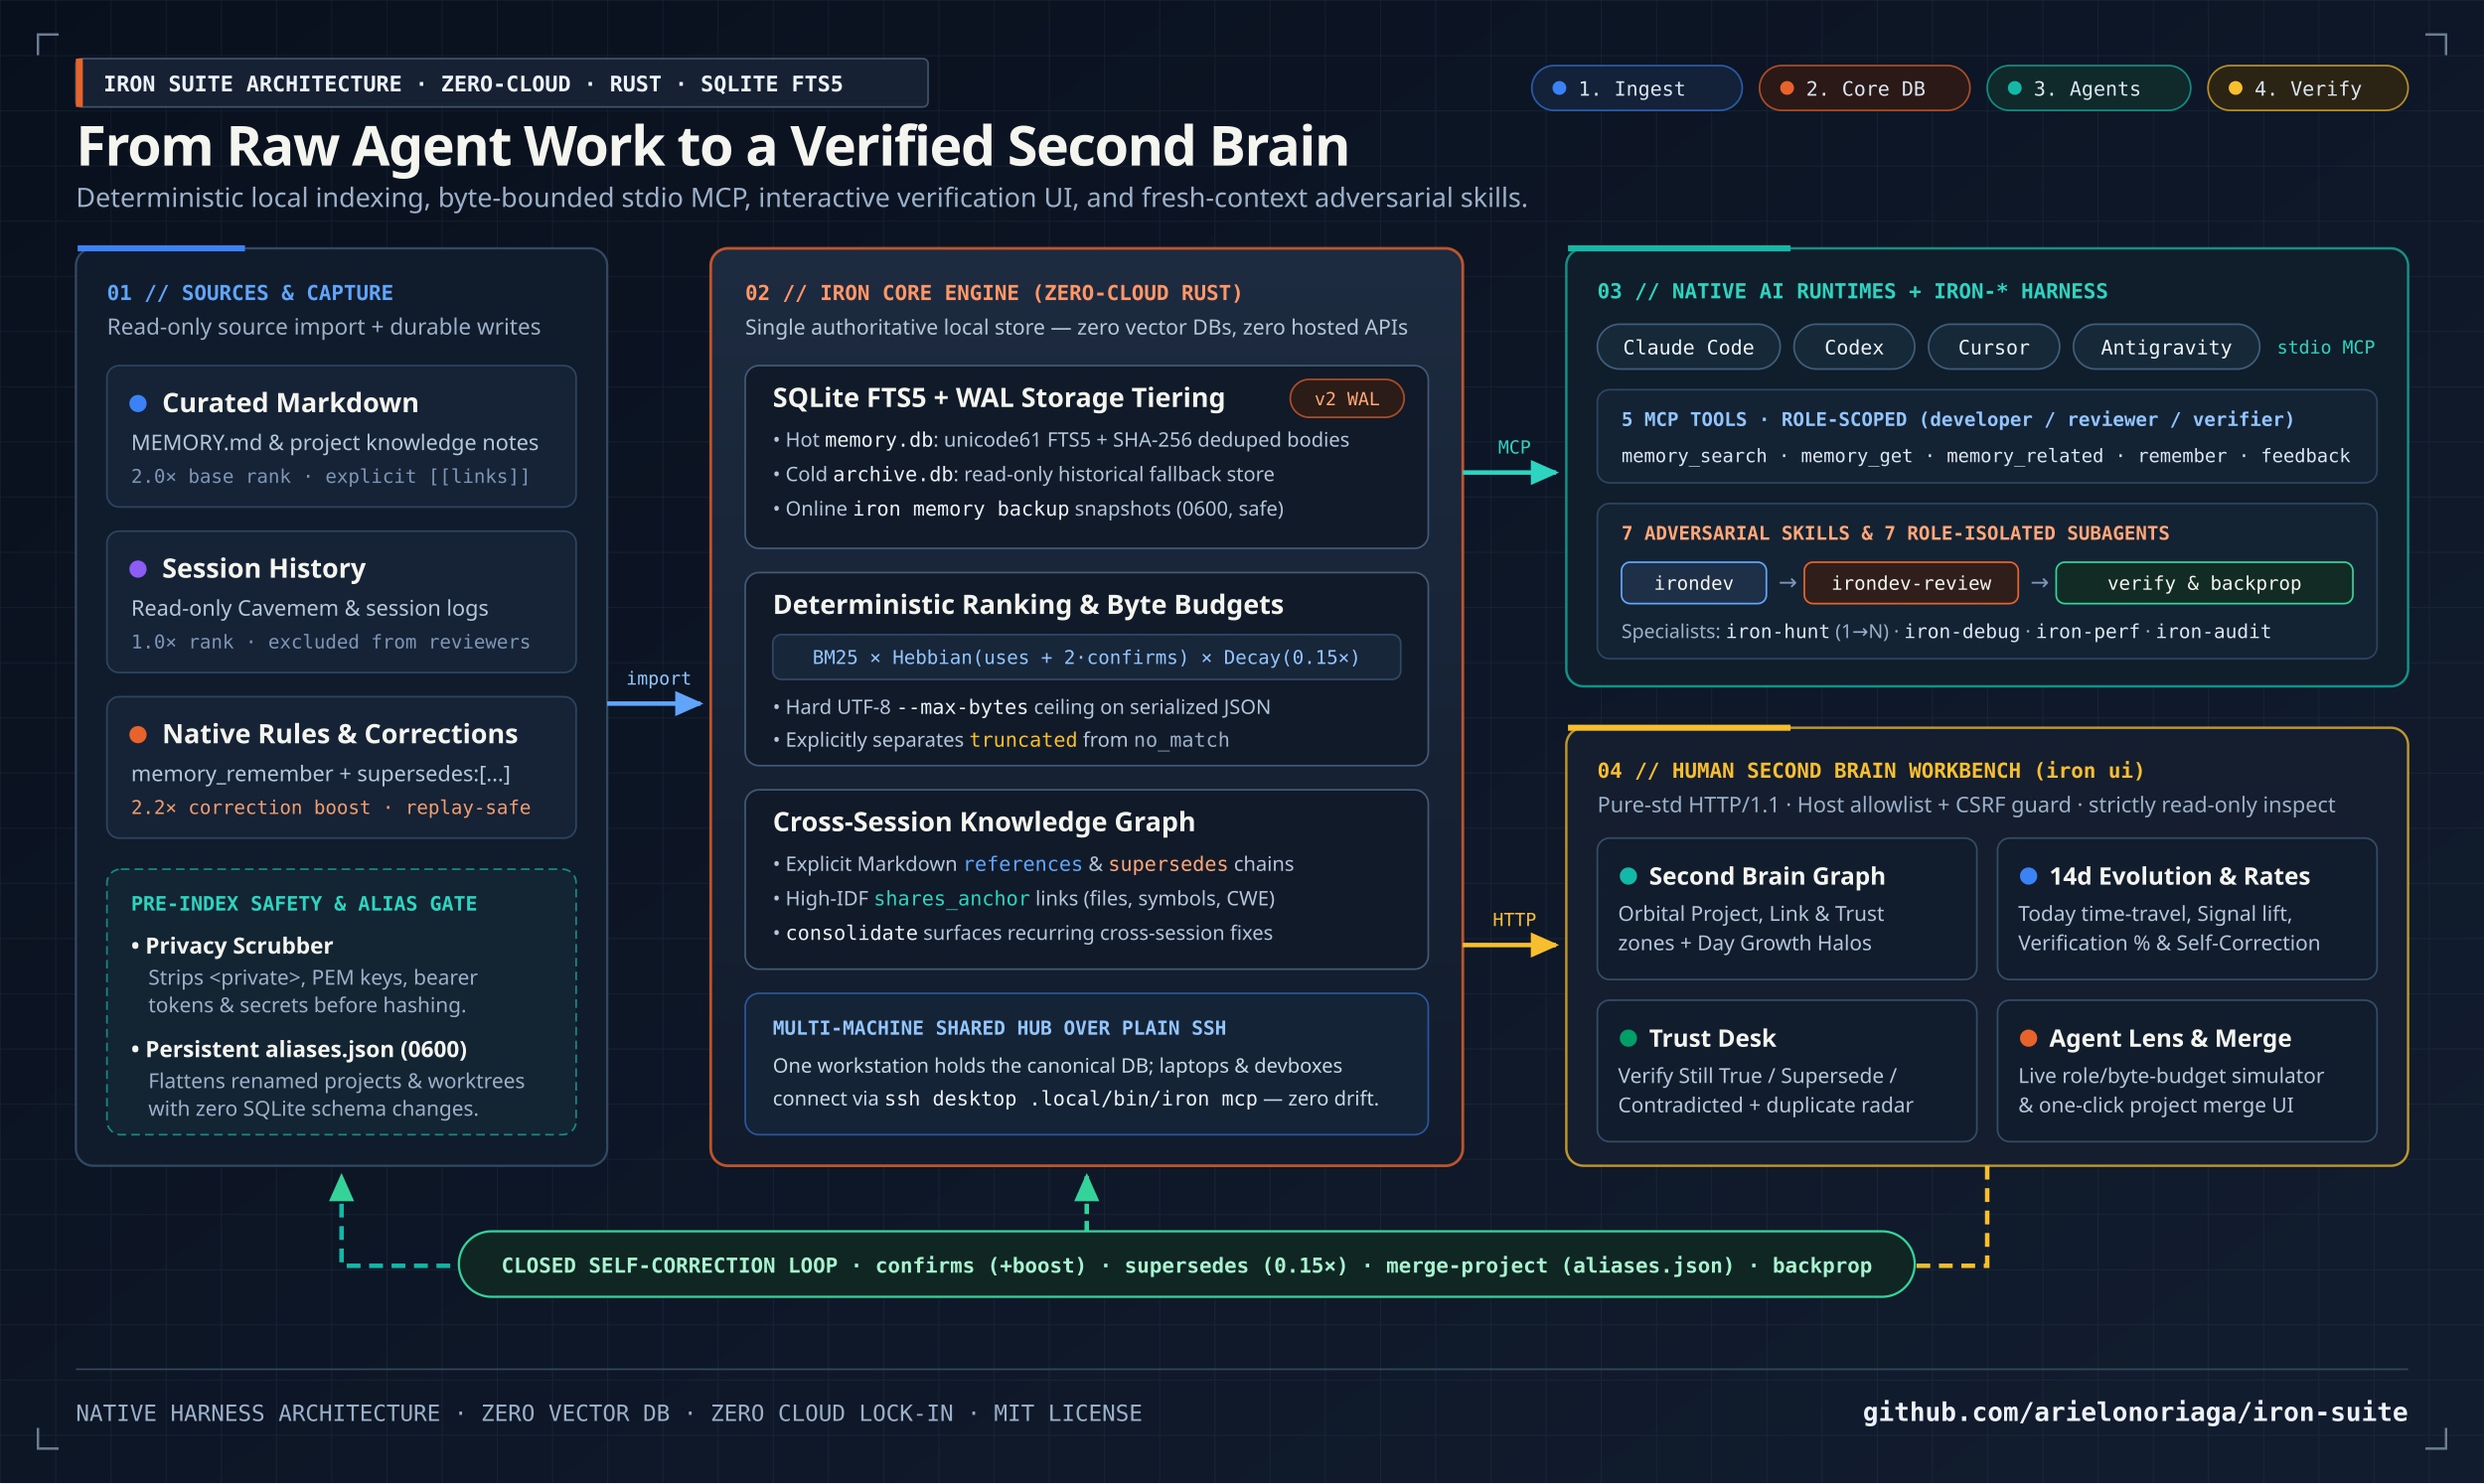
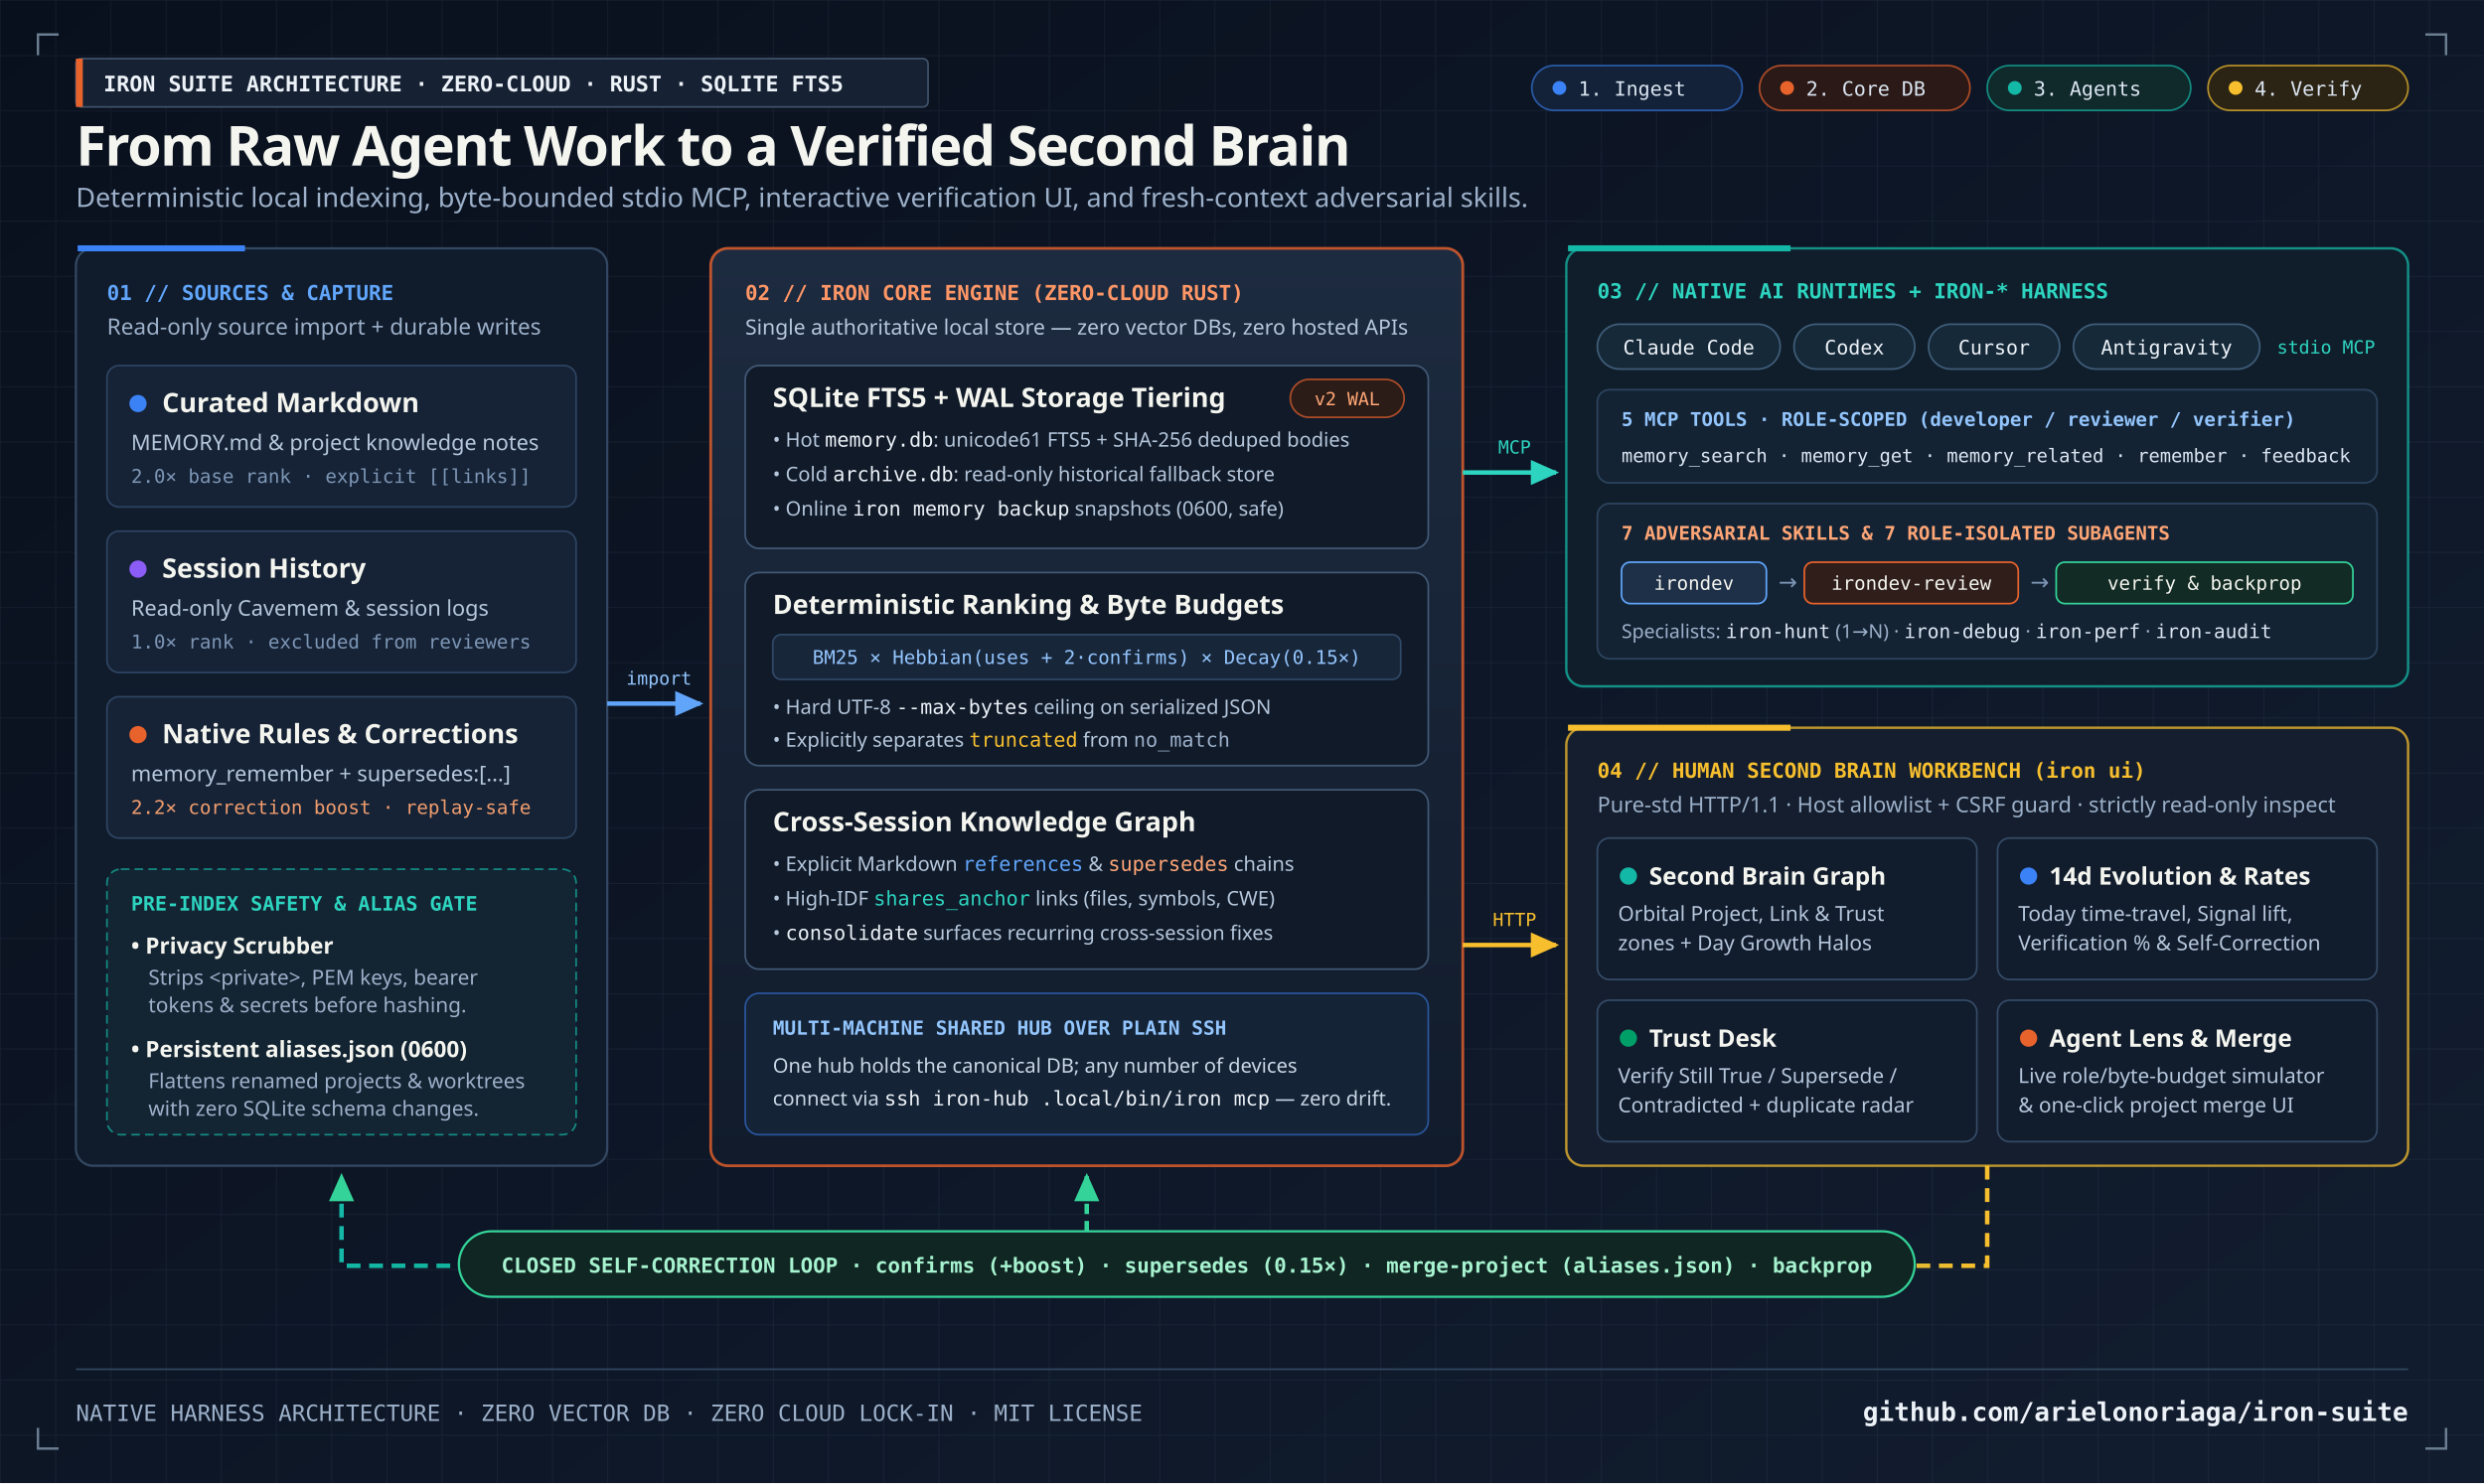
<svg xmlns="http://www.w3.org/2000/svg" width="1440" height="860" viewBox="0 0 1440 860" role="img" aria-labelledby="title desc">
  <defs>
    <linearGradient id="bg" x1="0" y1="0" x2="1" y2="0.8">
      <stop offset="0%" stop-color="#09101D" />
      <stop offset="100%" stop-color="#111C2E" />
    </linearGradient>
    <linearGradient id="coreGlow" x1="0" y1="0" x2="0" y2="1">
      <stop offset="0%" stop-color="#1D2B40" />
      <stop offset="100%" stop-color="#111B2B" />
    </linearGradient>
    <linearGradient id="orangeLine" x1="0" y1="0" x2="1" y2="0">
      <stop offset="0%" stop-color="#E8622C" />
      <stop offset="100%" stop-color="#F7BF2E" />
    </linearGradient>
    <linearGradient id="feedbackGrad" x1="1" y1="0" x2="0" y2="0">
      <stop offset="0%" stop-color="#F7BF2E" />
      <stop offset="50%" stop-color="#019F68" />
      <stop offset="100%" stop-color="#14B8A6" />
    </linearGradient>
    <pattern id="grid" width="32" height="32" patternUnits="userSpaceOnUse">
      <path d="M32 0H0V32" fill="none" stroke="#70869C" stroke-opacity="0.11" />
    </pattern>
    <marker id="arrowBlue" viewBox="0 0 10 10" refX="8" refY="5" markerWidth="7" markerHeight="7" orient="auto">
      <path d="M0 1 L9 5 L0 9 z" fill="#60A5FA" />
    </marker>
    <marker id="arrowTeal" viewBox="0 0 10 10" refX="8" refY="5" markerWidth="7" markerHeight="7" orient="auto">
      <path d="M0 1 L9 5 L0 9 z" fill="#2DD4BF" />
    </marker>
    <marker id="arrowGold" viewBox="0 0 10 10" refX="8" refY="5" markerWidth="7" markerHeight="7" orient="auto">
      <path d="M0 1 L9 5 L0 9 z" fill="#F7BF2E" />
    </marker>
    <marker id="arrowGreen" viewBox="0 0 10 10" refX="8" refY="5" markerWidth="7" markerHeight="7" orient="auto">
      <path d="M0 1 L9 5 L0 9 z" fill="#34D399" />
    </marker>
  </defs>
  <rect width="1440" height="860" fill="url(#bg)" />
  <rect width="1440" height="860" fill="url(#grid)" />
  <path d="M22 32V20H34 M1406 20H1418V32 M22 828V840H34 M1406 840H1418V828" fill="none" stroke="#6B7E92" stroke-width="1.4" />
  <g id="header">
    <rect x="44" y="34" width="494" height="28" rx="3" fill="#162233" stroke="#3F5269" />
    <rect x="44" y="34" width="4" height="28" fill="#E8622C" />
    <text x="60" y="53" font-family="GeistMono Nerd Font Mono, monospace" font-size="12.5" font-weight="600" fill="#EDF2F8">IRON SUITE ARCHITECTURE · ZERO-CLOUD · RUST · SQLITE FTS5</text>
    <text x="44" y="96" font-family="Adwaita Sans, sans-serif" font-size="32" font-weight="800" letter-spacing="-0.8" fill="#F4F5EF">From Raw Agent Work to a Verified Second Brain</text>
    <text x="44" y="120" font-family="Adwaita Sans, sans-serif" font-size="15.5" fill="#9CB0C9">Deterministic local indexing, byte-bounded stdio MCP, interactive verification UI, and fresh-context adversarial skills.</text>
    <g transform="translate(888, 38)">
      <rect x="0" y="0" width="122" height="26" rx="13" fill="#132238" stroke="#3B82F6" stroke-opacity="0.6" />
      <circle cx="16" cy="13" r="4" fill="#3B82F6" />
      <text x="27" y="17.5" font-family="GeistMono Nerd Font Mono, monospace" font-size="11.5" fill="#DCE6F2">1. Ingest</text>
      <rect x="132" y="0" width="122" height="26" rx="13" fill="#2A1916" stroke="#E8622C" stroke-opacity="0.7" />
      <circle cx="148" cy="13" r="4" fill="#E8622C" />
      <text x="159" y="17.5" font-family="GeistMono Nerd Font Mono, monospace" font-size="11.5" fill="#DCE6F2">2. Core DB</text>
      <rect x="264" y="0" width="118" height="26" rx="13" fill="#10292B" stroke="#14B8A6" stroke-opacity="0.7" />
      <circle cx="280" cy="13" r="4" fill="#14B8A6" />
      <text x="291" y="17.5" font-family="GeistMono Nerd Font Mono, monospace" font-size="11.5" fill="#DCE6F2">3. Agents</text>
      <rect x="392" y="0" width="116" height="26" rx="13" fill="#2B2414" stroke="#F7BF2E" stroke-opacity="0.7" />
      <circle cx="408" cy="13" r="4" fill="#F7BF2E" />
      <text x="419" y="17.5" font-family="GeistMono Nerd Font Mono, monospace" font-size="11.5" fill="#DCE6F2">4. Verify</text>
    </g>
  </g>
  <g id="col-sources">
    <rect x="44" y="144" width="308" height="532" rx="10" fill="#101B2B" stroke="#334862" stroke-width="1.3" />
    <path d="M45 144H142" stroke="#3B82F6" stroke-width="3.5" />
    <text x="62" y="174" font-family="GeistMono Nerd Font Mono, monospace" font-size="12" font-weight="700" fill="#60A5FA">01 // SOURCES &amp; CAPTURE</text>
    <text x="62" y="194" font-family="Adwaita Sans, sans-serif" font-size="13" fill="#9CB0C9">Read-only source import + durable writes</text>
    <rect x="62" y="212" width="272" height="82" rx="7" fill="#162336" stroke="#2D4461" />
    <circle cx="80" cy="234" r="5" fill="#3B82F6" />
    <text x="94" y="239" font-family="Adwaita Sans, sans-serif" font-size="15.5" font-weight="700" fill="#F4F5EF">Curated Markdown</text>
    <text x="76" y="261" font-family="Adwaita Sans, sans-serif" font-size="12.5" fill="#B6C7DC">MEMORY.md &amp; project knowledge notes</text>
    <text x="76" y="280" font-family="GeistMono Nerd Font Mono, monospace" font-size="11" fill="#7D96B5">2.0× base rank · explicit [[links]]</text>
    <rect x="62" y="308" width="272" height="82" rx="7" fill="#162336" stroke="#2D4461" />
    <circle cx="80" cy="330" r="5" fill="#8B5CF6" />
    <text x="94" y="335" font-family="Adwaita Sans, sans-serif" font-size="15.5" font-weight="700" fill="#F4F5EF">Session History</text>
    <text x="76" y="357" font-family="Adwaita Sans, sans-serif" font-size="12.5" fill="#B6C7DC">Read-only Cavemem &amp; session logs</text>
    <text x="76" y="376" font-family="GeistMono Nerd Font Mono, monospace" font-size="11" fill="#7D96B5">1.0× rank · excluded from reviewers</text>
    <rect x="62" y="404" width="272" height="82" rx="7" fill="#162336" stroke="#2D4461" />
    <circle cx="80" cy="426" r="5" fill="#E8622C" />
    <text x="94" y="431" font-family="Adwaita Sans, sans-serif" font-size="15.5" font-weight="700" fill="#F4F5EF">Native Rules &amp; Corrections</text>
    <text x="76" y="453" font-family="Adwaita Sans, sans-serif" font-size="12.5" fill="#B6C7DC">memory_remember + supersedes:[...]</text>
    <text x="76" y="472" font-family="GeistMono Nerd Font Mono, monospace" font-size="11" fill="#F19D6E">2.2× correction boost · replay-safe</text>
    <rect x="62" y="504" width="272" height="154" rx="8" fill="#132433" stroke="#14B8A6" stroke-opacity="0.7" stroke-dasharray="5 3" />
    <text x="76" y="528" font-family="GeistMono Nerd Font Mono, monospace" font-size="11.5" font-weight="700" fill="#2DD4BF">PRE-INDEX SAFETY &amp; ALIAS GATE</text>
    <text x="76" y="553" font-family="Adwaita Sans, sans-serif" font-size="13" font-weight="700" fill="#F4F5EF">• Privacy Scrubber</text>
    <text x="86" y="571" font-family="Adwaita Sans, sans-serif" font-size="12" fill="#9CB0C9">Strips &lt;private&gt;, PEM keys, bearer</text>
    <text x="86" y="587" font-family="Adwaita Sans, sans-serif" font-size="12" fill="#9CB0C9">tokens &amp; secrets before hashing.</text>
    <text x="76" y="613" font-family="Adwaita Sans, sans-serif" font-size="13" font-weight="700" fill="#F4F5EF">• Persistent aliases.json (0600)</text>
    <text x="86" y="631" font-family="Adwaita Sans, sans-serif" font-size="12" fill="#9CB0C9">Flattens renamed projects &amp; worktrees</text>
    <text x="86" y="647" font-family="Adwaita Sans, sans-serif" font-size="12" fill="#9CB0C9">with zero SQLite schema changes.</text>
  </g>
  <g id="col-core">
    <rect x="412" y="144" width="436" height="532" rx="10" fill="url(#coreGlow)" stroke="#E8622C" stroke-width="1.6" stroke-opacity="0.8" />
    <path d="M413 144H568" stroke="url(#orangeLine)" stroke-width="4" />
    <text x="432" y="174" font-family="GeistMono Nerd Font Mono, monospace" font-size="12" font-weight="700" fill="#FF9666">02 // IRON CORE ENGINE (ZERO-CLOUD RUST)</text>
    <text x="432" y="194" font-family="Adwaita Sans, sans-serif" font-size="12.2" fill="#B6C7DC">Single authoritative local store — zero vector DBs, zero hosted APIs</text>
    <rect x="432" y="212" width="396" height="106" rx="8" fill="#101A29" stroke="#425874" />
    <text x="448" y="236" font-family="Adwaita Sans, sans-serif" font-size="15.5" font-weight="700" fill="#F4F5EF">SQLite FTS5 + WAL Storage Tiering</text>
    <rect x="748" y="220" width="66" height="22" rx="11" fill="#2B1C17" stroke="#E8622C" stroke-opacity="0.7" />
    <text x="781" y="235" text-anchor="middle" font-family="GeistMono Nerd Font Mono, monospace" font-size="10.5" fill="#FFA676">v2 WAL</text>
    <text x="448" y="259" font-family="Adwaita Sans, sans-serif" font-size="11.6" fill="#B6C7DC">• Hot <tspan font-family="GeistMono Nerd Font Mono, monospace" fill="#EDF2F8">memory.db</tspan>: unicode61 FTS5 + SHA-256 deduped bodies</text>
    <text x="448" y="279" font-family="Adwaita Sans, sans-serif" font-size="11.6" fill="#B6C7DC">• Cold <tspan font-family="GeistMono Nerd Font Mono, monospace" fill="#EDF2F8">archive.db</tspan>: read-only historical fallback store</text>
    <text x="448" y="299" font-family="Adwaita Sans, sans-serif" font-size="11.6" fill="#B6C7DC">• Online <tspan font-family="GeistMono Nerd Font Mono, monospace" fill="#EDF2F8">iron memory backup</tspan> snapshots (0600, safe)</text>
    <rect x="432" y="332" width="396" height="112" rx="8" fill="#101A29" stroke="#425874" />
    <text x="448" y="356" font-family="Adwaita Sans, sans-serif" font-size="15.5" font-weight="700" fill="#F4F5EF">Deterministic Ranking &amp; Byte Budgets</text>
    <rect x="448" y="368" width="364" height="26" rx="5" fill="#18263A" stroke="#304866" />
    <text x="630" y="385" text-anchor="middle" font-family="GeistMono Nerd Font Mono, monospace" font-size="11" fill="#93C5FD">BM25 × Hebbian(uses + 2·confirms) × Decay(0.15×)</text>
    <text x="448" y="414" font-family="Adwaita Sans, sans-serif" font-size="11.6" fill="#B6C7DC">• Hard UTF-8 <tspan font-family="GeistMono Nerd Font Mono, monospace" fill="#EDF2F8">--max-bytes</tspan> ceiling on serialized JSON</text>
    <text x="448" y="433" font-family="Adwaita Sans, sans-serif" font-size="11.6" fill="#B6C7DC">• Explicitly separates <tspan font-family="GeistMono Nerd Font Mono, monospace" fill="#F7BF2E">truncated</tspan> from <tspan font-family="GeistMono Nerd Font Mono, monospace" fill="#9CB0C9">no_match</tspan>
    </text>
    <rect x="432" y="458" width="396" height="104" rx="8" fill="#101A29" stroke="#425874" />
    <text x="448" y="482" font-family="Adwaita Sans, sans-serif" font-size="15.5" font-weight="700" fill="#F4F5EF">Cross-Session Knowledge Graph</text>
    <text x="448" y="505" font-family="Adwaita Sans, sans-serif" font-size="11.6" fill="#B6C7DC">• Explicit Markdown <tspan font-family="GeistMono Nerd Font Mono, monospace" fill="#60A5FA">references</tspan> &amp; <tspan font-family="GeistMono Nerd Font Mono, monospace" fill="#FFA676">supersedes</tspan> chains</text>
    <text x="448" y="525" font-family="Adwaita Sans, sans-serif" font-size="11.6" fill="#B6C7DC">• High-IDF <tspan font-family="GeistMono Nerd Font Mono, monospace" fill="#2DD4BF">shares_anchor</tspan> links (files, symbols, CWE)</text>
    <text x="448" y="545" font-family="Adwaita Sans, sans-serif" font-size="11.6" fill="#B6C7DC">• <tspan font-family="GeistMono Nerd Font Mono, monospace" fill="#EDF2F8">consolidate</tspan> surfaces recurring cross-session fixes</text>
    <rect x="432" y="576" width="396" height="82" rx="8" fill="#142336" stroke="#3B82F6" stroke-opacity="0.55" />
    <text x="448" y="600" font-family="GeistMono Nerd Font Mono, monospace" font-size="11.2" font-weight="700" fill="#93C5FD">MULTI-MACHINE SHARED HUB OVER PLAIN SSH</text>
-     <text x="448" y="622" font-family="Adwaita Sans, sans-serif" font-size="11.6" fill="#CAD7E6">One workstation holds the canonical DB; laptops &amp; devboxes</text>
-     <text x="448" y="641" font-family="Adwaita Sans, sans-serif" font-size="11.6" fill="#CAD7E6">connect via <tspan font-family="GeistMono Nerd Font Mono, monospace" fill="#EDF2F8">ssh desktop .local/bin/iron mcp</tspan> — zero drift.</text>
+     <text x="448" y="622" font-family="Adwaita Sans, sans-serif" font-size="11.6" fill="#CAD7E6">One hub holds the canonical DB; any number of devices</text>
+     <text x="448" y="641" font-family="Adwaita Sans, sans-serif" font-size="11.6" fill="#CAD7E6">connect via <tspan font-family="GeistMono Nerd Font Mono, monospace" fill="#EDF2F8">ssh iron-hub .local/bin/iron mcp</tspan> — zero drift.</text>
  </g>
  <g id="col-agents">
    <rect x="908" y="144" width="488" height="254" rx="10" fill="#101E2B" stroke="#14B8A6" stroke-width="1.4" stroke-opacity="0.75" />
    <path d="M909 144H1038" stroke="#14B8A6" stroke-width="3.5" />
    <text x="926" y="173" font-family="GeistMono Nerd Font Mono, monospace" font-size="12" font-weight="700" fill="#2DD4BF">03 // NATIVE AI RUNTIMES + IRON-* HARNESS</text>
    <g transform="translate(926, 188)">
      <rect x="0" y="0" width="106" height="26" rx="13" fill="#162939" stroke="#3F5D78" />
      <text x="53" y="17.5" text-anchor="middle" font-family="GeistMono Nerd Font Mono, monospace" font-size="11.5" fill="#EDF2F8">Claude Code</text>
      <rect x="114" y="0" width="70" height="26" rx="13" fill="#162939" stroke="#3F5D78" />
      <text x="149" y="17.5" text-anchor="middle" font-family="GeistMono Nerd Font Mono, monospace" font-size="11.5" fill="#EDF2F8">Codex</text>
      <rect x="192" y="0" width="76" height="26" rx="13" fill="#162939" stroke="#3F5D78" />
      <text x="230" y="17.5" text-anchor="middle" font-family="GeistMono Nerd Font Mono, monospace" font-size="11.5" fill="#EDF2F8">Cursor</text>
      <rect x="276" y="0" width="108" height="26" rx="13" fill="#162939" stroke="#3F5D78" />
      <text x="330" y="17.5" text-anchor="middle" font-family="GeistMono Nerd Font Mono, monospace" font-size="11.5" fill="#EDF2F8">Antigravity</text>
      <text x="394" y="17" font-family="GeistMono Nerd Font Mono, monospace" font-size="10.5" fill="#2DD4BF">stdio MCP</text>
    </g>
    <rect x="926" y="226" width="452" height="54" rx="7" fill="#142334" stroke="#2D445E" />
    <text x="940" y="247" font-family="GeistMono Nerd Font Mono, monospace" font-size="11" font-weight="700" fill="#93C5FD">5 MCP TOOLS · ROLE-SCOPED (developer / reviewer / verifier)</text>
    <text x="940" y="268" font-family="GeistMono Nerd Font Mono, monospace" font-size="10.8" fill="#DCE6F2">memory_search · memory_get · memory_related · remember · feedback</text>
    <rect x="926" y="292" width="452" height="90" rx="7" fill="#142334" stroke="#2D445E" />
    <text x="940" y="313" font-family="GeistMono Nerd Font Mono, monospace" font-size="11" font-weight="700" fill="#FFA676">7 ADVERSARIAL SKILLS &amp; 7 ROLE-ISOLATED SUBAGENTS</text>
    <g transform="translate(940, 326)">
      <rect x="0" y="0" width="84" height="24" rx="5" fill="#1E3048" stroke="#60A5FA" />
      <text x="42" y="16" text-anchor="middle" font-family="GeistMono Nerd Font Mono, monospace" font-size="11" fill="#F4F5EF">irondev</text>
      <text x="91" y="16" font-family="Adwaita Sans, sans-serif" font-size="13" fill="#7D96B5">→</text>
      <rect x="106" y="0" width="124" height="24" rx="5" fill="#2F1E1A" stroke="#E8622C" />
      <text x="168" y="16" text-anchor="middle" font-family="GeistMono Nerd Font Mono, monospace" font-size="11" fill="#F4F5EF">irondev-review</text>
      <text x="237" y="16" font-family="Adwaita Sans, sans-serif" font-size="13" fill="#7D96B5">→</text>
      <rect x="252" y="0" width="172" height="24" rx="5" fill="#122B24" stroke="#34D399" />
      <text x="338" y="16" text-anchor="middle" font-family="GeistMono Nerd Font Mono, monospace" font-size="11" fill="#F4F5EF">verify &amp; backprop</text>
    </g>
    <text x="940" y="370" font-family="Adwaita Sans, sans-serif" font-size="11.2" fill="#9CB0C9">Specialists: <tspan font-family="GeistMono Nerd Font Mono, monospace" fill="#DCE6F2">iron-hunt</tspan> (1→N) · <tspan font-family="GeistMono Nerd Font Mono, monospace" fill="#DCE6F2">iron-debug</tspan> · <tspan font-family="GeistMono Nerd Font Mono, monospace" fill="#DCE6F2">iron-perf</tspan> · <tspan font-family="GeistMono Nerd Font Mono, monospace" fill="#DCE6F2">iron-audit</tspan>
    </text>
  </g>
  <g id="col-ui">
    <rect x="908" y="422" width="488" height="254" rx="10" fill="#141E2E" stroke="#F7BF2E" stroke-width="1.4" stroke-opacity="0.75" />
    <path d="M909 422H1038" stroke="#F7BF2E" stroke-width="3.5" />
    <text x="926" y="451" font-family="GeistMono Nerd Font Mono, monospace" font-size="12" font-weight="700" fill="#F7BF2E">04 // HUMAN SECOND BRAIN WORKBENCH (iron ui)</text>
    <text x="926" y="471" font-family="Adwaita Sans, sans-serif" font-size="12.5" fill="#9CB0C9">Pure-std HTTP/1.1 · Host allowlist + CSRF guard · strictly read-only inspect</text>
    <rect x="926" y="486" width="220" height="82" rx="7" fill="#111C2D" stroke="#354B66" />
    <circle cx="944" cy="508" r="5" fill="#14B8A6" />
    <text x="956" y="513" font-family="Adwaita Sans, sans-serif" font-size="14" font-weight="700" fill="#F4F5EF">Second Brain Graph</text>
    <text x="938" y="534" font-family="Adwaita Sans, sans-serif" font-size="12" fill="#B6C7DC">Orbital Project, Link &amp; Trust</text>
    <text x="938" y="551" font-family="Adwaita Sans, sans-serif" font-size="12" fill="#B6C7DC">zones + Day Growth Halos</text>
    <rect x="1158" y="486" width="220" height="82" rx="7" fill="#111C2D" stroke="#354B66" />
    <circle cx="1176" cy="508" r="5" fill="#3B82F6" />
    <text x="1188" y="513" font-family="Adwaita Sans, sans-serif" font-size="14" font-weight="700" fill="#F4F5EF">14d Evolution &amp; Rates</text>
    <text x="1170" y="534" font-family="Adwaita Sans, sans-serif" font-size="12" fill="#B6C7DC">Today time-travel, Signal lift,</text>
    <text x="1170" y="551" font-family="Adwaita Sans, sans-serif" font-size="12" fill="#B6C7DC">Verification % &amp; Self-Correction</text>
    <rect x="926" y="580" width="220" height="82" rx="7" fill="#111C2D" stroke="#354B66" />
    <circle cx="944" cy="602" r="5" fill="#019F68" />
    <text x="956" y="607" font-family="Adwaita Sans, sans-serif" font-size="14" font-weight="700" fill="#F4F5EF">Trust Desk</text>
    <text x="938" y="628" font-family="Adwaita Sans, sans-serif" font-size="12" fill="#B6C7DC">Verify Still True / Supersede /</text>
    <text x="938" y="645" font-family="Adwaita Sans, sans-serif" font-size="12" fill="#B6C7DC">Contradicted + duplicate radar</text>
    <rect x="1158" y="580" width="220" height="82" rx="7" fill="#111C2D" stroke="#354B66" />
    <circle cx="1176" cy="602" r="5" fill="#E8622C" />
    <text x="1188" y="607" font-family="Adwaita Sans, sans-serif" font-size="14" font-weight="700" fill="#F4F5EF">Agent Lens &amp; Merge</text>
    <text x="1170" y="628" font-family="Adwaita Sans, sans-serif" font-size="12" fill="#B6C7DC">Live role/byte-budget simulator</text>
    <text x="1170" y="645" font-family="Adwaita Sans, sans-serif" font-size="12" fill="#B6C7DC">&amp; one-click project merge UI</text>
  </g>
  <path d="M352 408 H406" fill="none" stroke="#60A5FA" stroke-width="2.6" marker-end="url(#arrowBlue)" />
  <text x="382" y="397" text-anchor="middle" font-family="GeistMono Nerd Font Mono, monospace" font-size="10.5" fill="#93C5FD">import</text>
  <path d="M848 274 H902" fill="none" stroke="#2DD4BF" stroke-width="2.6" marker-end="url(#arrowTeal)" />
  <text x="878" y="263" text-anchor="middle" font-family="GeistMono Nerd Font Mono, monospace" font-size="10.5" fill="#2DD4BF">MCP</text>
  <path d="M848 548 H902" fill="none" stroke="#F7BF2E" stroke-width="2.6" marker-end="url(#arrowGold)" />
  <text x="878" y="537" text-anchor="middle" font-family="GeistMono Nerd Font Mono, monospace" font-size="10.5" fill="#F7BF2E">HTTP</text>
  <g id="feedback-loop">
    <path d="M1152 676 V734 H198 V682" fill="none" stroke="url(#feedbackGrad)" stroke-width="2.6" stroke-dasharray="8 5" marker-end="url(#arrowGreen)" />
    <path d="M630 734 V682" fill="none" stroke="#34D399" stroke-width="2.6" stroke-dasharray="6 4" marker-end="url(#arrowGreen)" />
    <rect x="266" y="714" width="844" height="38" rx="19" fill="#0F2622" stroke="#34D399" stroke-width="1.3" />
    <text x="688" y="738" text-anchor="middle" font-family="GeistMono Nerd Font Mono, monospace" font-size="12" font-weight="600" fill="#A7F3D0">CLOSED SELF-CORRECTION LOOP · confirms (+boost) · supersedes (0.15×) · merge-project (aliases.json) · backprop</text>
  </g>
  <g id="footer">
    <path d="M44 794H1396" stroke="#32465D" />
    <text x="44" y="824" font-family="GeistMono Nerd Font Mono, monospace" font-size="13" fill="#9CB0C9">NATIVE HARNESS ARCHITECTURE · ZERO VECTOR DB · ZERO CLOUD LOCK-IN · MIT LICENSE</text>
    <text x="1396" y="824" text-anchor="end" font-family="GeistMono Nerd Font Mono, monospace" font-size="15" font-weight="600" fill="#EDF2F8">github.com/arielonoriaga/iron-suite</text>
  </g>
</svg>
